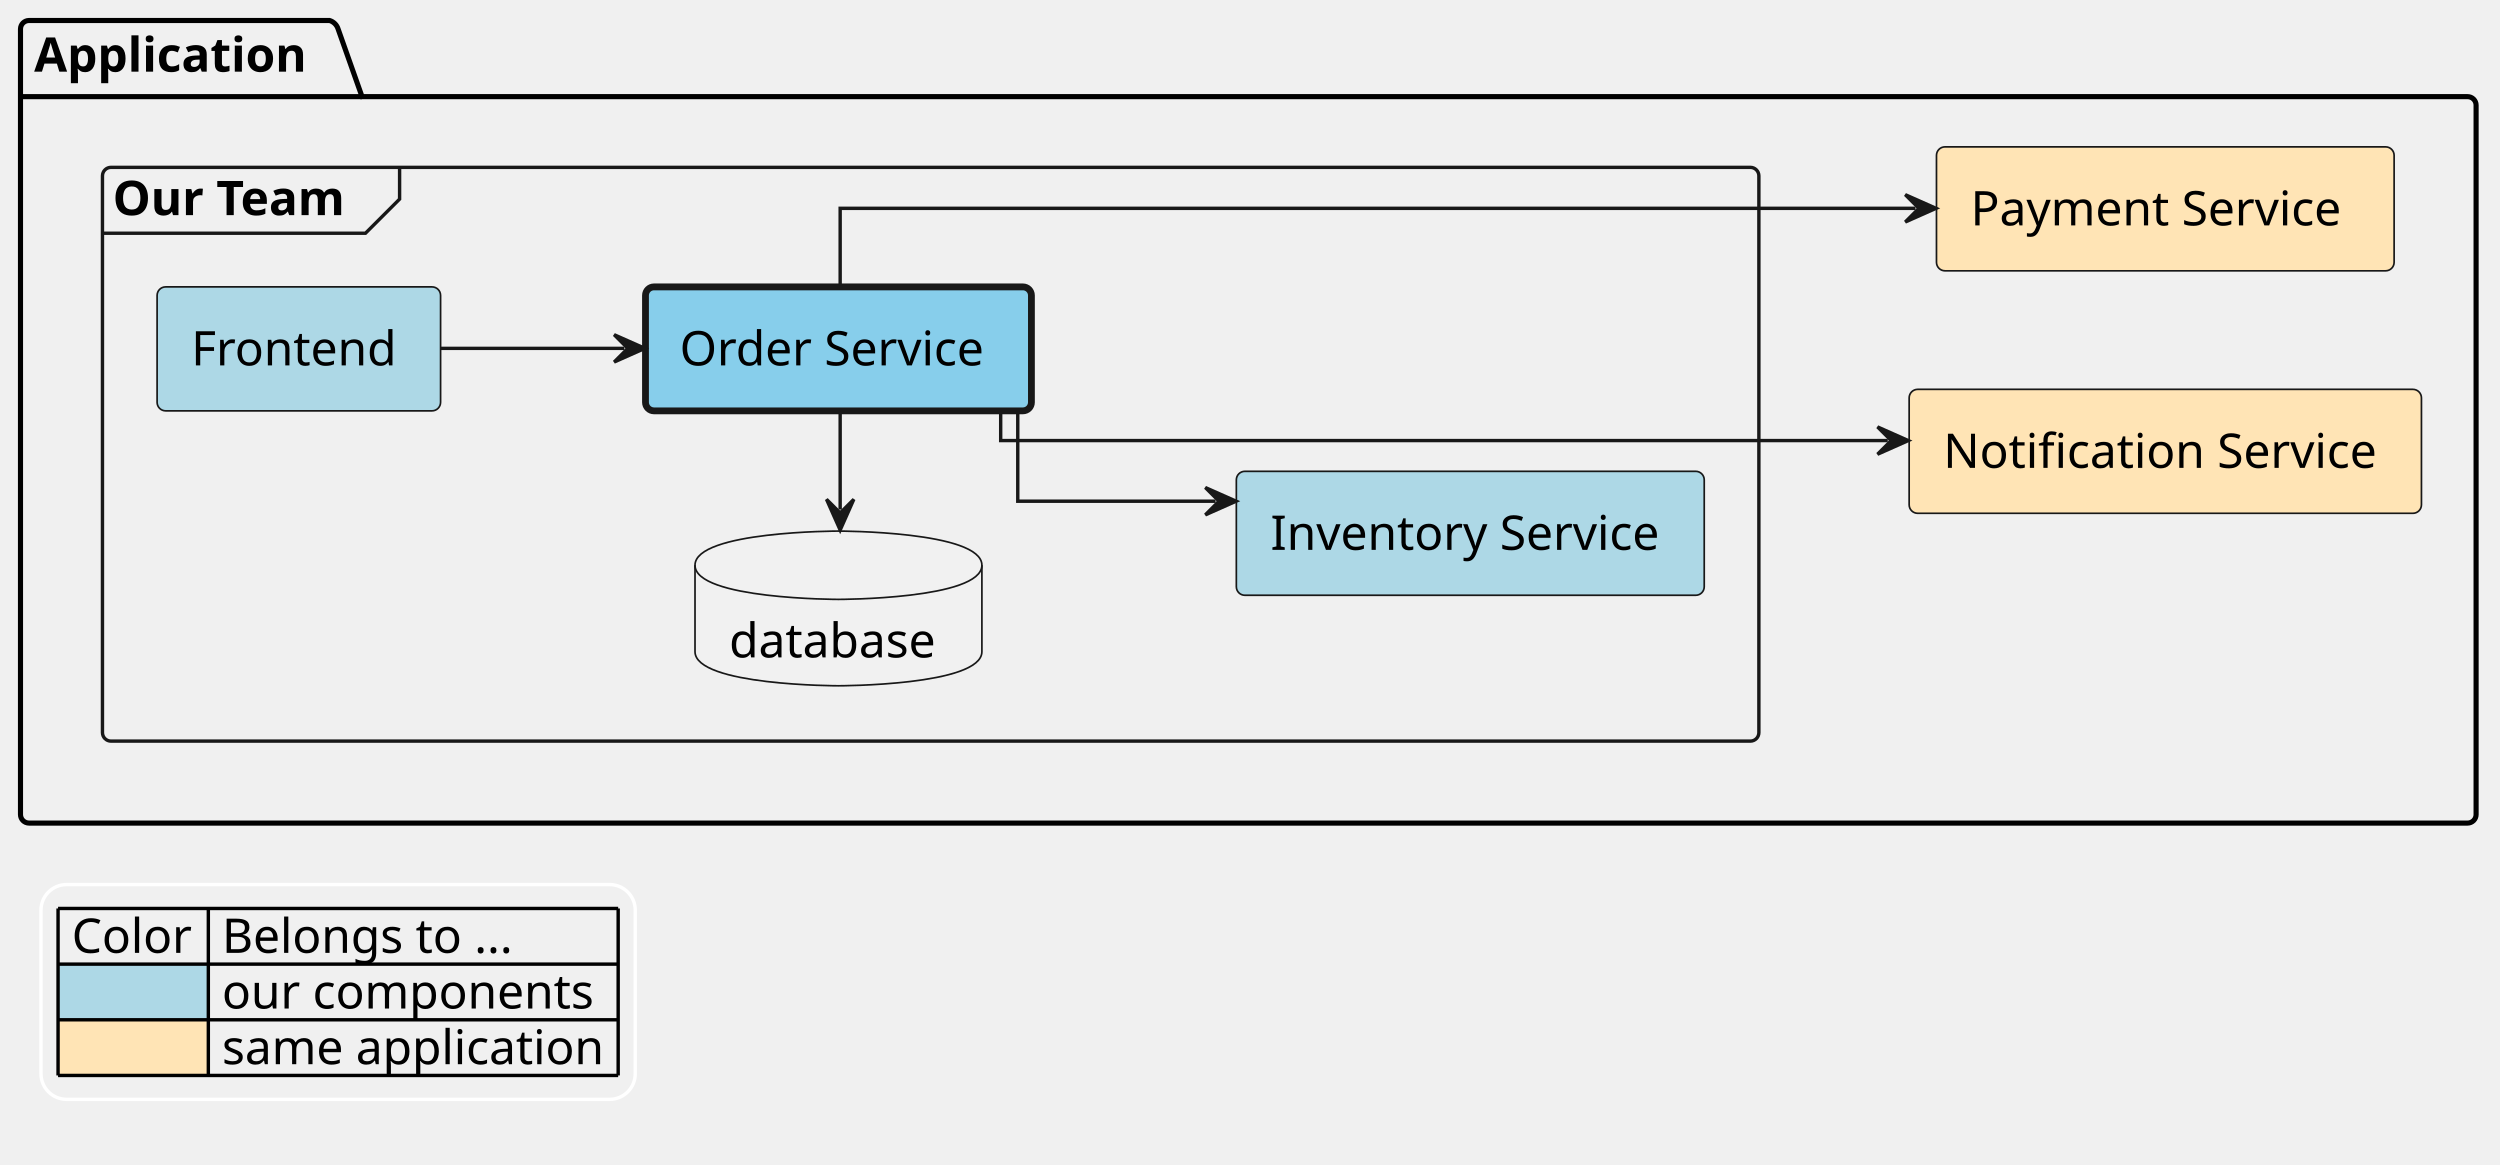
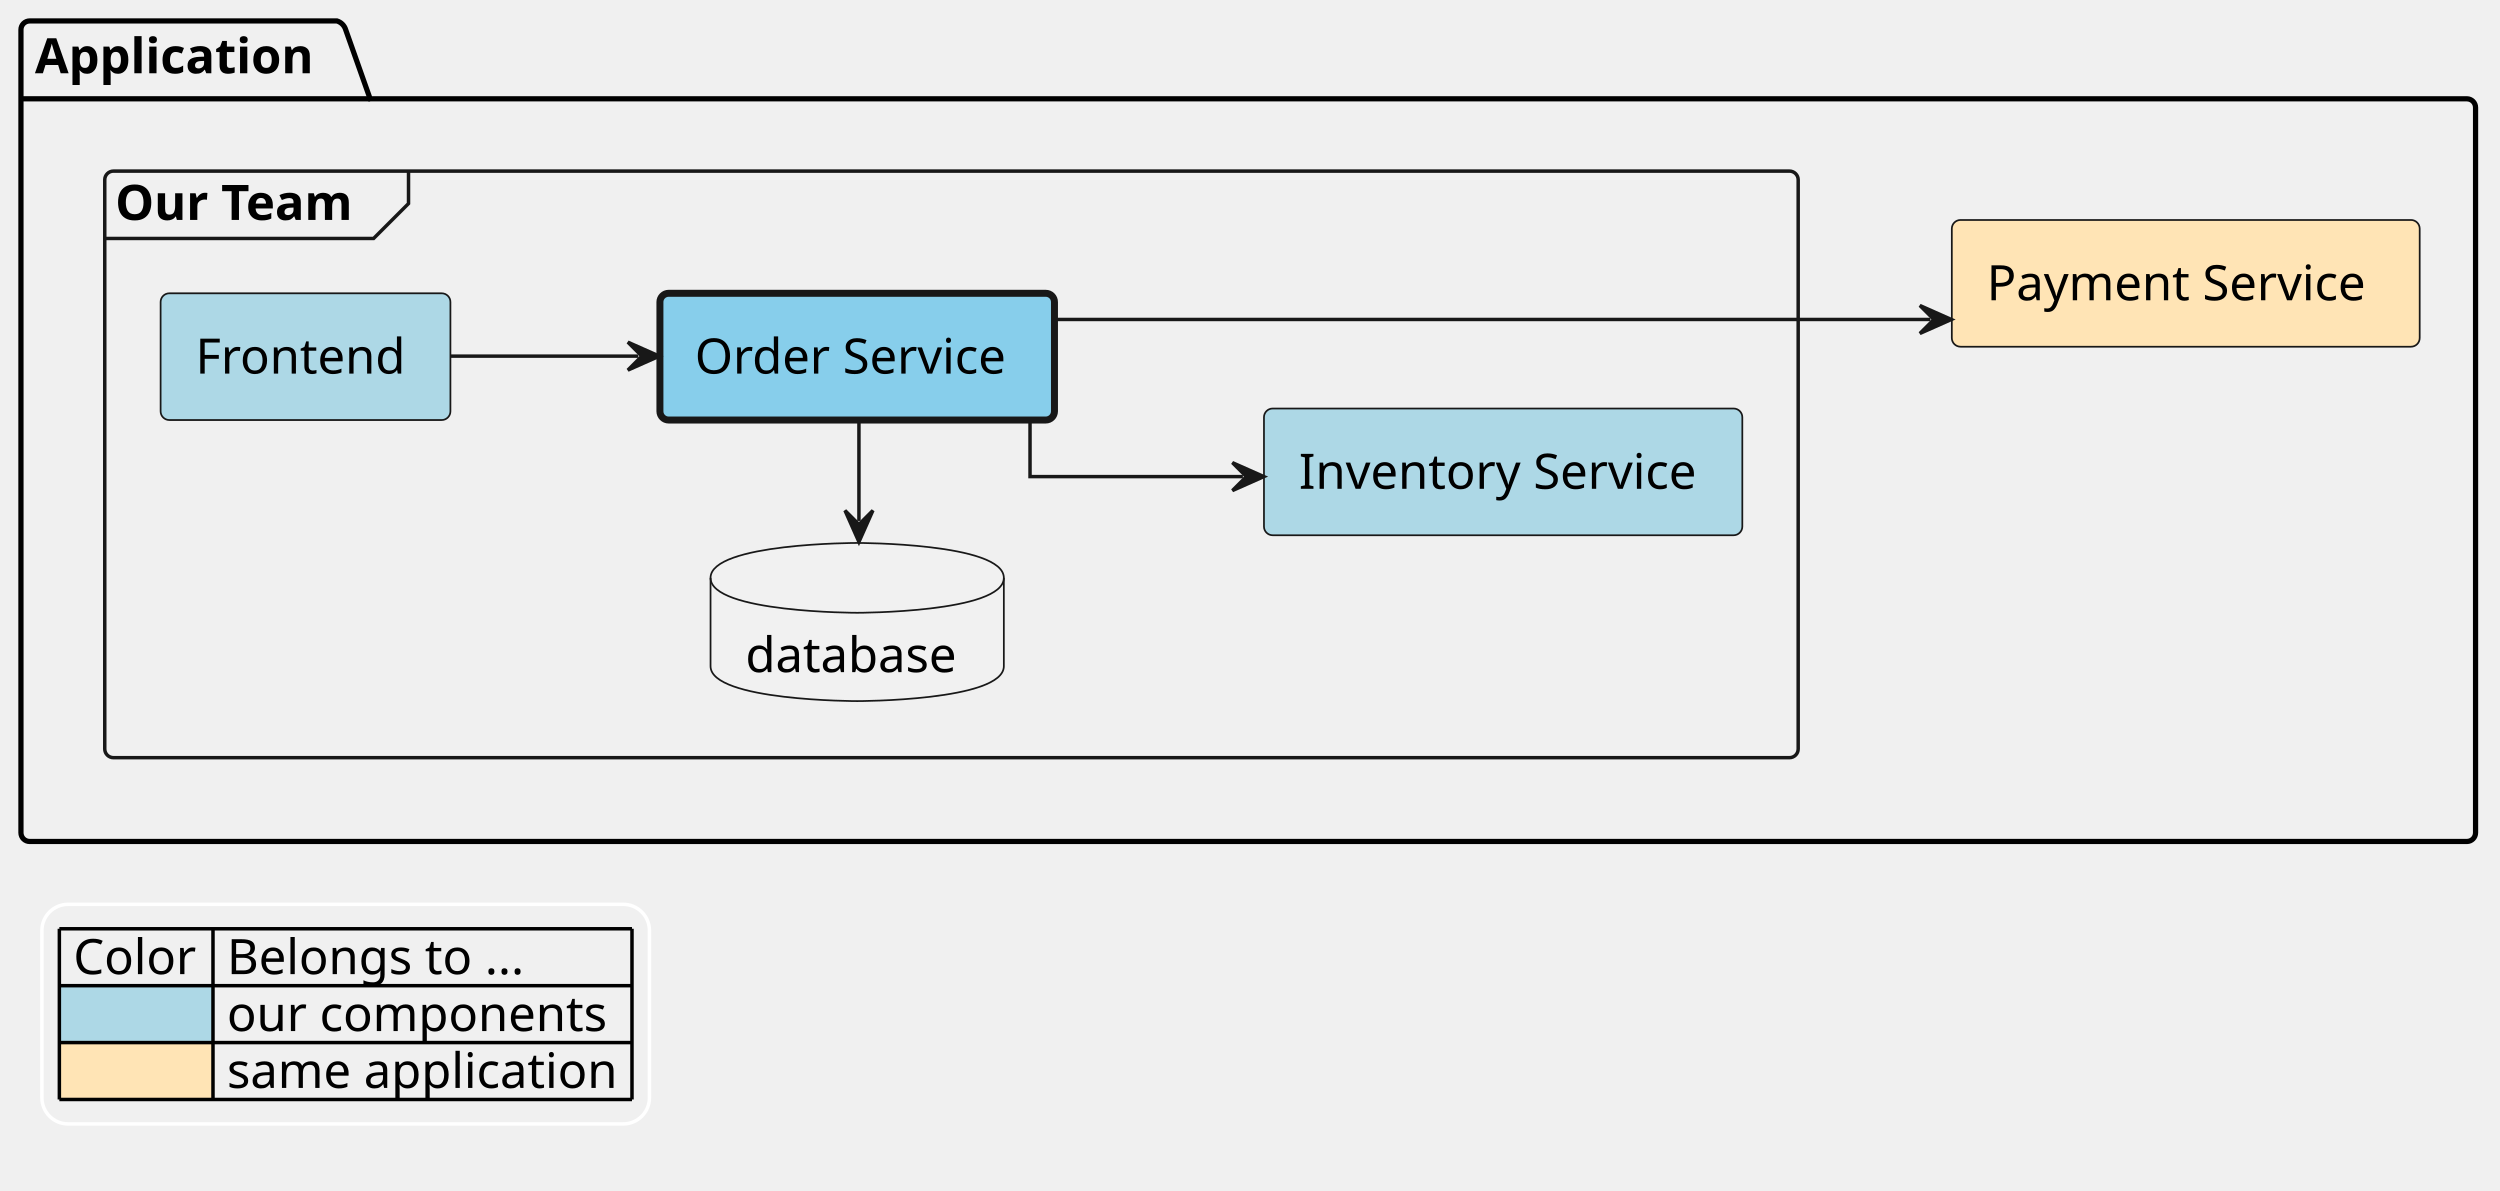
- <svg xmlns="http://www.w3.org/2000/svg" contentStyleType="text/css" height="341px" preserveAspectRatio="none" style="width:732px;height:341px;background:#FFFFFF;" version="1.1" viewBox="0 0 732 341" width="732px" zoomAndPan="magnify">
+ <svg xmlns="http://www.w3.org/2000/svg" contentStyleType="text/css" height="341px" preserveAspectRatio="none" style="width:716px;height:341px;background:#FFFFFF;" version="1.1" viewBox="0 0 716 341" width="716px" zoomAndPan="magnify">
  <defs />
  <g>
    <g id="cluster_Application">
-       <path d="M8.5,6 L96.5,6 A3.75,3.75 0 0 1 99,8.5 L106,28.297 L722.5,28.297 A2.5,2.5 0 0 1 725,30.797 L725,238.5 A2.5,2.5 0 0 1 722.5,241 L8.5,241 A2.5,2.5 0 0 1 6,238.5 L6,8.5 A2.5,2.5 0 0 1 8.5,6 " fill="none" style="stroke:#000000;stroke-width:1.5;" />
+       <path d="M8.5,6 L96.5,6 A3.75,3.75 0 0 1 99,8.5 L106,28.297 L706.5,28.297 A2.5,2.5 0 0 1 709,30.797 L709,238.5 A2.5,2.5 0 0 1 706.5,241 L8.5,241 A2.5,2.5 0 0 1 6,238.5 L6,8.5 A2.5,2.5 0 0 1 8.5,6 " fill="none" style="stroke:#000000;stroke-width:1.5;" />
      <line style="stroke:#000000;stroke-width:1.5;" x1="6" x2="106" y1="28.297" y2="28.297" />
      <text fill="#000000" font-family="sans-serif" font-size="14" font-weight="bold" lengthAdjust="spacing" textLength="87" x="10" y="20.995">Application</text>
    </g>
    <g id="cluster_Our Team">
      <rect fill="none" height="168" rx="2.5" ry="2.5" style="stroke:#181818;stroke-width:1.0;" width="485" x="30" y="49" />
      <path d="M117,49 L117,58.297 L107,68.297 L30,68.297 " fill="none" style="stroke:#181818;stroke-width:1.0;" />
      <text fill="#000000" font-family="sans-serif" font-size="14" font-weight="bold" lengthAdjust="spacing" textLength="77" x="33" y="62.995">Our Team</text>
    </g>
-     <g id="elem_application__notification_service">
-       <rect fill="#FFE4B5" height="36.297" rx="2.5" ry="2.5" style="stroke:#181818;stroke-width:0.5;" width="150" x="559" y="114" />
-       <text fill="#000000" font-family="sans-serif" font-size="14" lengthAdjust="spacing" textLength="130" x="569" y="136.995">Notification Service</text>
-     </g>
    <g id="elem_application__payment_service">
-       <rect fill="#FFE4B5" height="36.297" rx="2.5" ry="2.5" style="stroke:#181818;stroke-width:0.5;" width="134" x="567" y="43" />
-       <text fill="#000000" font-family="sans-serif" font-size="14" lengthAdjust="spacing" textLength="114" x="577" y="65.995">Payment Service</text>
+       <rect fill="#FFE4B5" height="36.297" rx="2.5" ry="2.5" style="stroke:#181818;stroke-width:0.5;" width="134" x="559" y="63" />
+       <text fill="#000000" font-family="sans-serif" font-size="14" lengthAdjust="spacing" textLength="114" x="569" y="85.995">Payment Service</text>
    </g>
    <g id="elem_application__team__frontend">
      <rect fill="#ADD8E6" height="36.297" rx="2.5" ry="2.5" style="stroke:#181818;stroke-width:0.5;" width="83" x="46" y="84" />
      <text fill="#000000" font-family="sans-serif" font-size="14" lengthAdjust="spacing" textLength="63" x="56" y="106.995">Frontend</text>
    </g>
    <g id="elem_application__team__order_service">
      <rect fill="#87CEEB" height="36.297" rx="2.5" ry="2.5" style="stroke:#181818;stroke-width:2.0;" width="113" x="189" y="84" />
      <text fill="#000000" font-family="sans-serif" font-size="14" lengthAdjust="spacing" textLength="93" x="199" y="106.995">Order Service</text>
    </g>
+     <g id="elem_application__team__inventory_service">
+       <rect fill="#ADD8E6" height="36.297" rx="2.5" ry="2.5" style="stroke:#181818;stroke-width:0.5;" width="137" x="362" y="117" />
+       <text fill="#000000" font-family="sans-serif" font-size="14" lengthAdjust="spacing" textLength="117" x="372" y="139.995">Inventory Service</text>
+     </g>
    <g id="elem_application__team__order_database">
      <path d="M203.5,165.5 C203.5,155.5 245.5,155.5 245.5,155.5 C245.5,155.5 287.5,155.5 287.5,165.5 L287.5,190.797 C287.5,200.797 245.5,200.797 245.5,200.797 C245.5,200.797 203.5,200.797 203.5,190.797 L203.5,165.5 " fill="#F1F1F1" style="stroke:#181818;stroke-width:0.5;" />
      <path d="M203.5,165.5 C203.5,175.5 245.5,175.5 245.5,175.5 C245.5,175.5 287.5,175.5 287.5,165.5 " fill="none" style="stroke:#181818;stroke-width:0.5;" />
      <text fill="#000000" font-family="sans-serif" font-size="14" lengthAdjust="spacing" textLength="64" x="213.5" y="192.495">database</text>
    </g>
-     <g id="elem_application__team__inventory_service">
-       <rect fill="#ADD8E6" height="36.297" rx="2.5" ry="2.5" style="stroke:#181818;stroke-width:0.5;" width="137" x="362" y="138" />
-       <text fill="#000000" font-family="sans-serif" font-size="14" lengthAdjust="spacing" textLength="117" x="372" y="160.995">Inventory Service</text>
-     </g>
    <g id="link_application__team__frontend_application__team__order_service">
      <path d="M129.01,102 C147.3,102 163.07,102 182.82,102 " fill="none" id="application__team__frontend-to-application__team__order_service" style="stroke:#181818;stroke-width:1.0;" />
      <polygon fill="#181818" points="188.82,102,179.82,98,183.82,102,179.82,106,188.82,102" style="stroke:#181818;stroke-width:1.0;" />
+     </g>
+     <g id="link_application__team__order_service_application__team__inventory_service">
+       <path d="M295,120.06 C295,128.41 295,136.5 295,136.5 C295,136.5 322.35,136.5 355.96,136.5 " fill="none" id="application__team__order_service-to-application__team__inventory_service" style="stroke:#181818;stroke-width:1.0;" />
+       <polygon fill="#181818" points="361.96,136.5,352.96,132.5,356.96,136.5,352.96,140.5,361.96,136.5" style="stroke:#181818;stroke-width:1.0;" />
    </g>
    <g id="link_application__team__order_database_application__team__order_service">
      <path d="M246,149.2 C246,138 246,130.7 246,120.2 " fill="none" id="application__team__order_database-backto-application__team__order_service" style="stroke:#181818;stroke-width:1.0;" />
      <polygon fill="#181818" points="246,155.2,250,146.2,246,150.2,242,146.2,246,155.2" style="stroke:#181818;stroke-width:1.0;" />
    </g>
-     <g id="link_application__team__order_service_application__notification_service">
-       <path d="M293,120.16 C293,125.04 293,129 293,129 C293,129 452.32,129 552.74,129 " fill="none" id="application__team__order_service-to-application__notification_service" style="stroke:#181818;stroke-width:1.0;" />
-       <polygon fill="#181818" points="558.74,129,549.74,125,553.74,129,549.74,133,558.74,129" style="stroke:#181818;stroke-width:1.0;" />
-     </g>
-     <g id="link_application__team__order_service_application__team__inventory_service">
-       <path d="M298,120.2 C298,132.59 298,146.75 298,146.75 C298,146.75 323.59,146.75 355.92,146.75 " fill="none" id="application__team__order_service-to-application__team__inventory_service" style="stroke:#181818;stroke-width:1.0;" />
-       <polygon fill="#181818" points="361.92,146.75,352.92,142.75,356.92,146.75,352.92,150.75,361.92,146.75" style="stroke:#181818;stroke-width:1.0;" />
-     </g>
    <g id="link_application__team__order_service_application__payment_service">
-       <path d="M246,83.9 C246,72.91 246,61 246,61 C246,61 449.81,61 560.86,61 " fill="none" id="application__team__order_service-to-application__payment_service" style="stroke:#181818;stroke-width:1.0;" />
-       <polygon fill="#181818" points="566.86,61,557.86,57,561.86,61,557.86,65,566.86,61" style="stroke:#181818;stroke-width:1.0;" />
+       <path d="M302.05,91.5 C370.58,91.5 479.89,91.5 552.86,91.5 " fill="none" id="application__team__order_service-to-application__payment_service" style="stroke:#181818;stroke-width:1.0;" />
+       <polygon fill="#181818" points="558.86,91.5,549.86,87.5,553.86,91.5,549.86,95.5,558.86,91.5" style="stroke:#181818;stroke-width:1.0;" />
    </g>
    <rect fill="none" height="62.891" id="_legend" rx="7.5" ry="7.5" style="stroke:#FFFFFF;stroke-width:1.0;" width="174" x="12" y="259" />
    <text fill="#000000" font-family="sans-serif" font-size="14" lengthAdjust="spacing" textLength="36" x="21" y="278.995">Color</text>
    <text fill="#000000" font-family="sans-serif" font-size="14" lengthAdjust="spacing" textLength="91" x="65" y="278.995">Belongs to ...</text>
    <rect fill="#ADD8E6" height="16.297" style="stroke:none;stroke-width:1.0;" width="44" x="17" y="282.297" />
    <text fill="#000000" font-family="sans-serif" font-size="14" lengthAdjust="spacing" textLength="4" x="17" y="295.292"> </text>
    <text fill="#000000" font-family="sans-serif" font-size="14" lengthAdjust="spacing" textLength="115" x="65" y="295.292">our components</text>
    <rect fill="#FFE4B5" height="16.297" style="stroke:none;stroke-width:1.0;" width="44" x="17" y="298.594" />
    <text fill="#000000" font-family="sans-serif" font-size="14" lengthAdjust="spacing" textLength="4" x="17" y="311.589"> </text>
    <text fill="#000000" font-family="sans-serif" font-size="14" lengthAdjust="spacing" textLength="116" x="65" y="311.589">same application</text>
    <line style="stroke:#000000;stroke-width:1.0;" x1="17" x2="181" y1="266" y2="266" />
    <line style="stroke:#000000;stroke-width:1.0;" x1="17" x2="181" y1="282.297" y2="282.297" />
    <line style="stroke:#000000;stroke-width:1.0;" x1="17" x2="181" y1="298.594" y2="298.594" />
    <line style="stroke:#000000;stroke-width:1.0;" x1="17" x2="181" y1="314.891" y2="314.891" />
    <line style="stroke:#000000;stroke-width:1.0;" x1="17" x2="17" y1="266" y2="314.891" />
    <line style="stroke:#000000;stroke-width:1.0;" x1="61" x2="61" y1="266" y2="314.891" />
    <line style="stroke:#000000;stroke-width:1.0;" x1="181" x2="181" y1="266" y2="314.891" />
  </g>
</svg>
